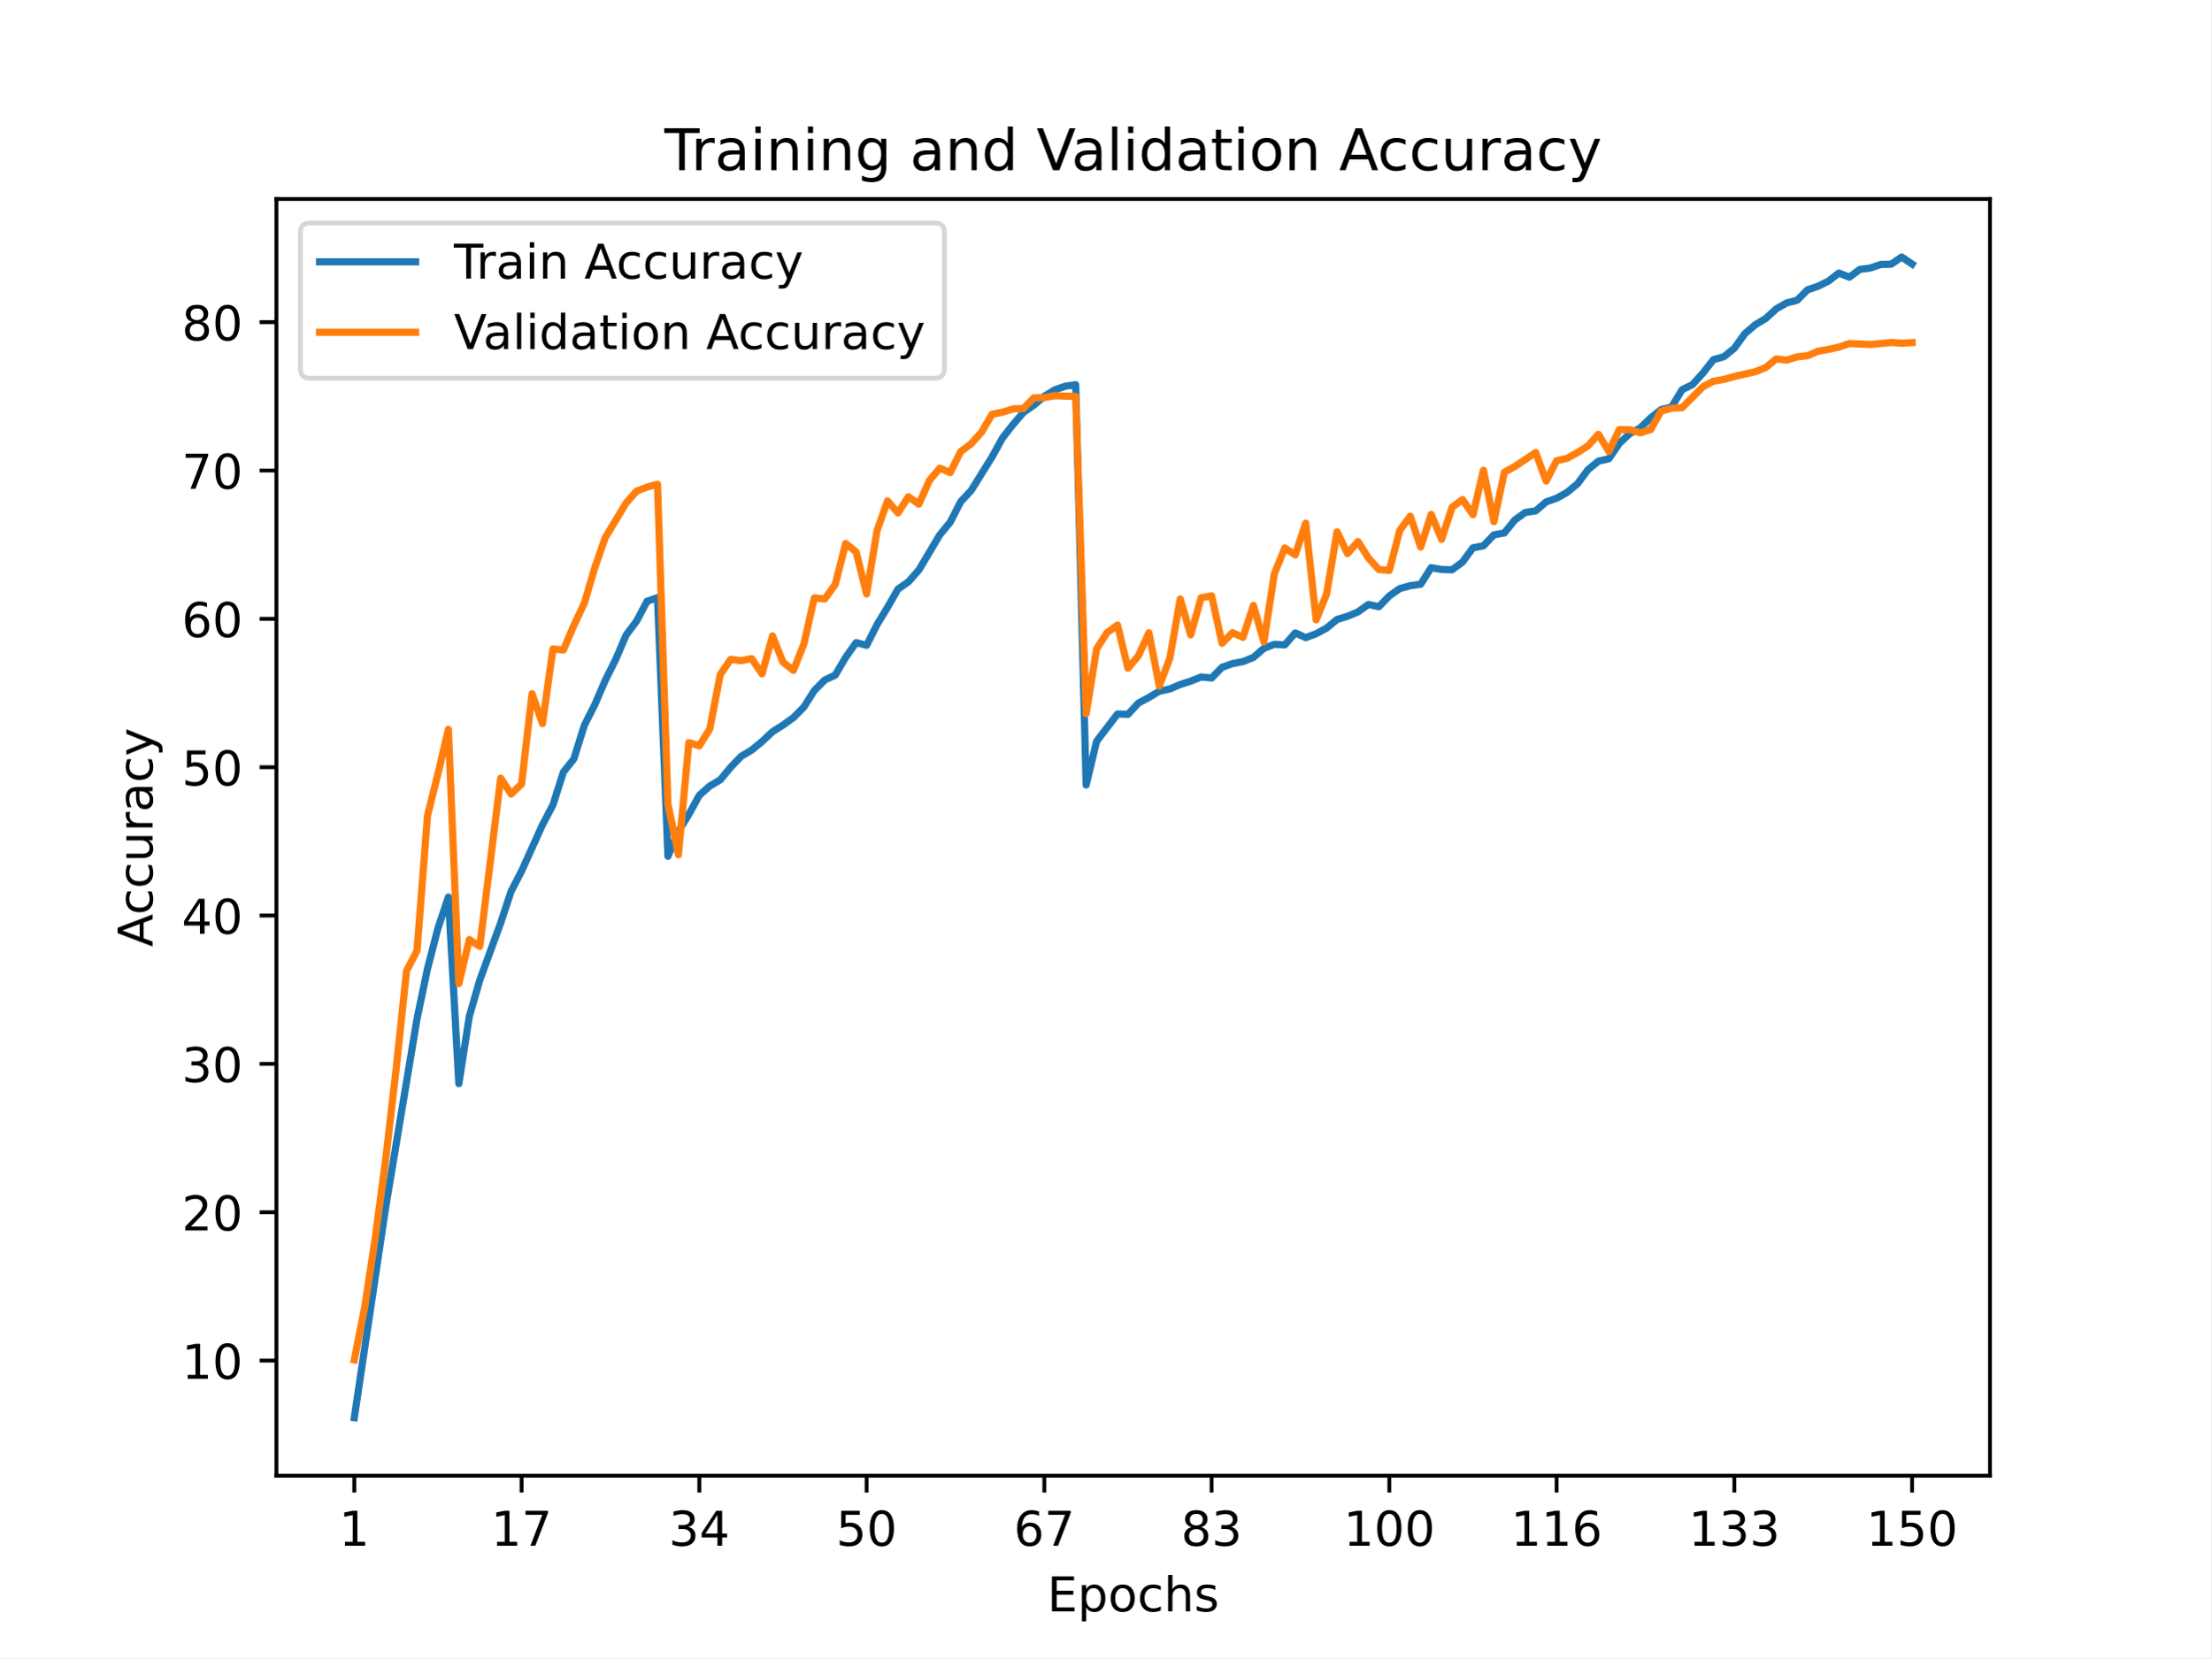
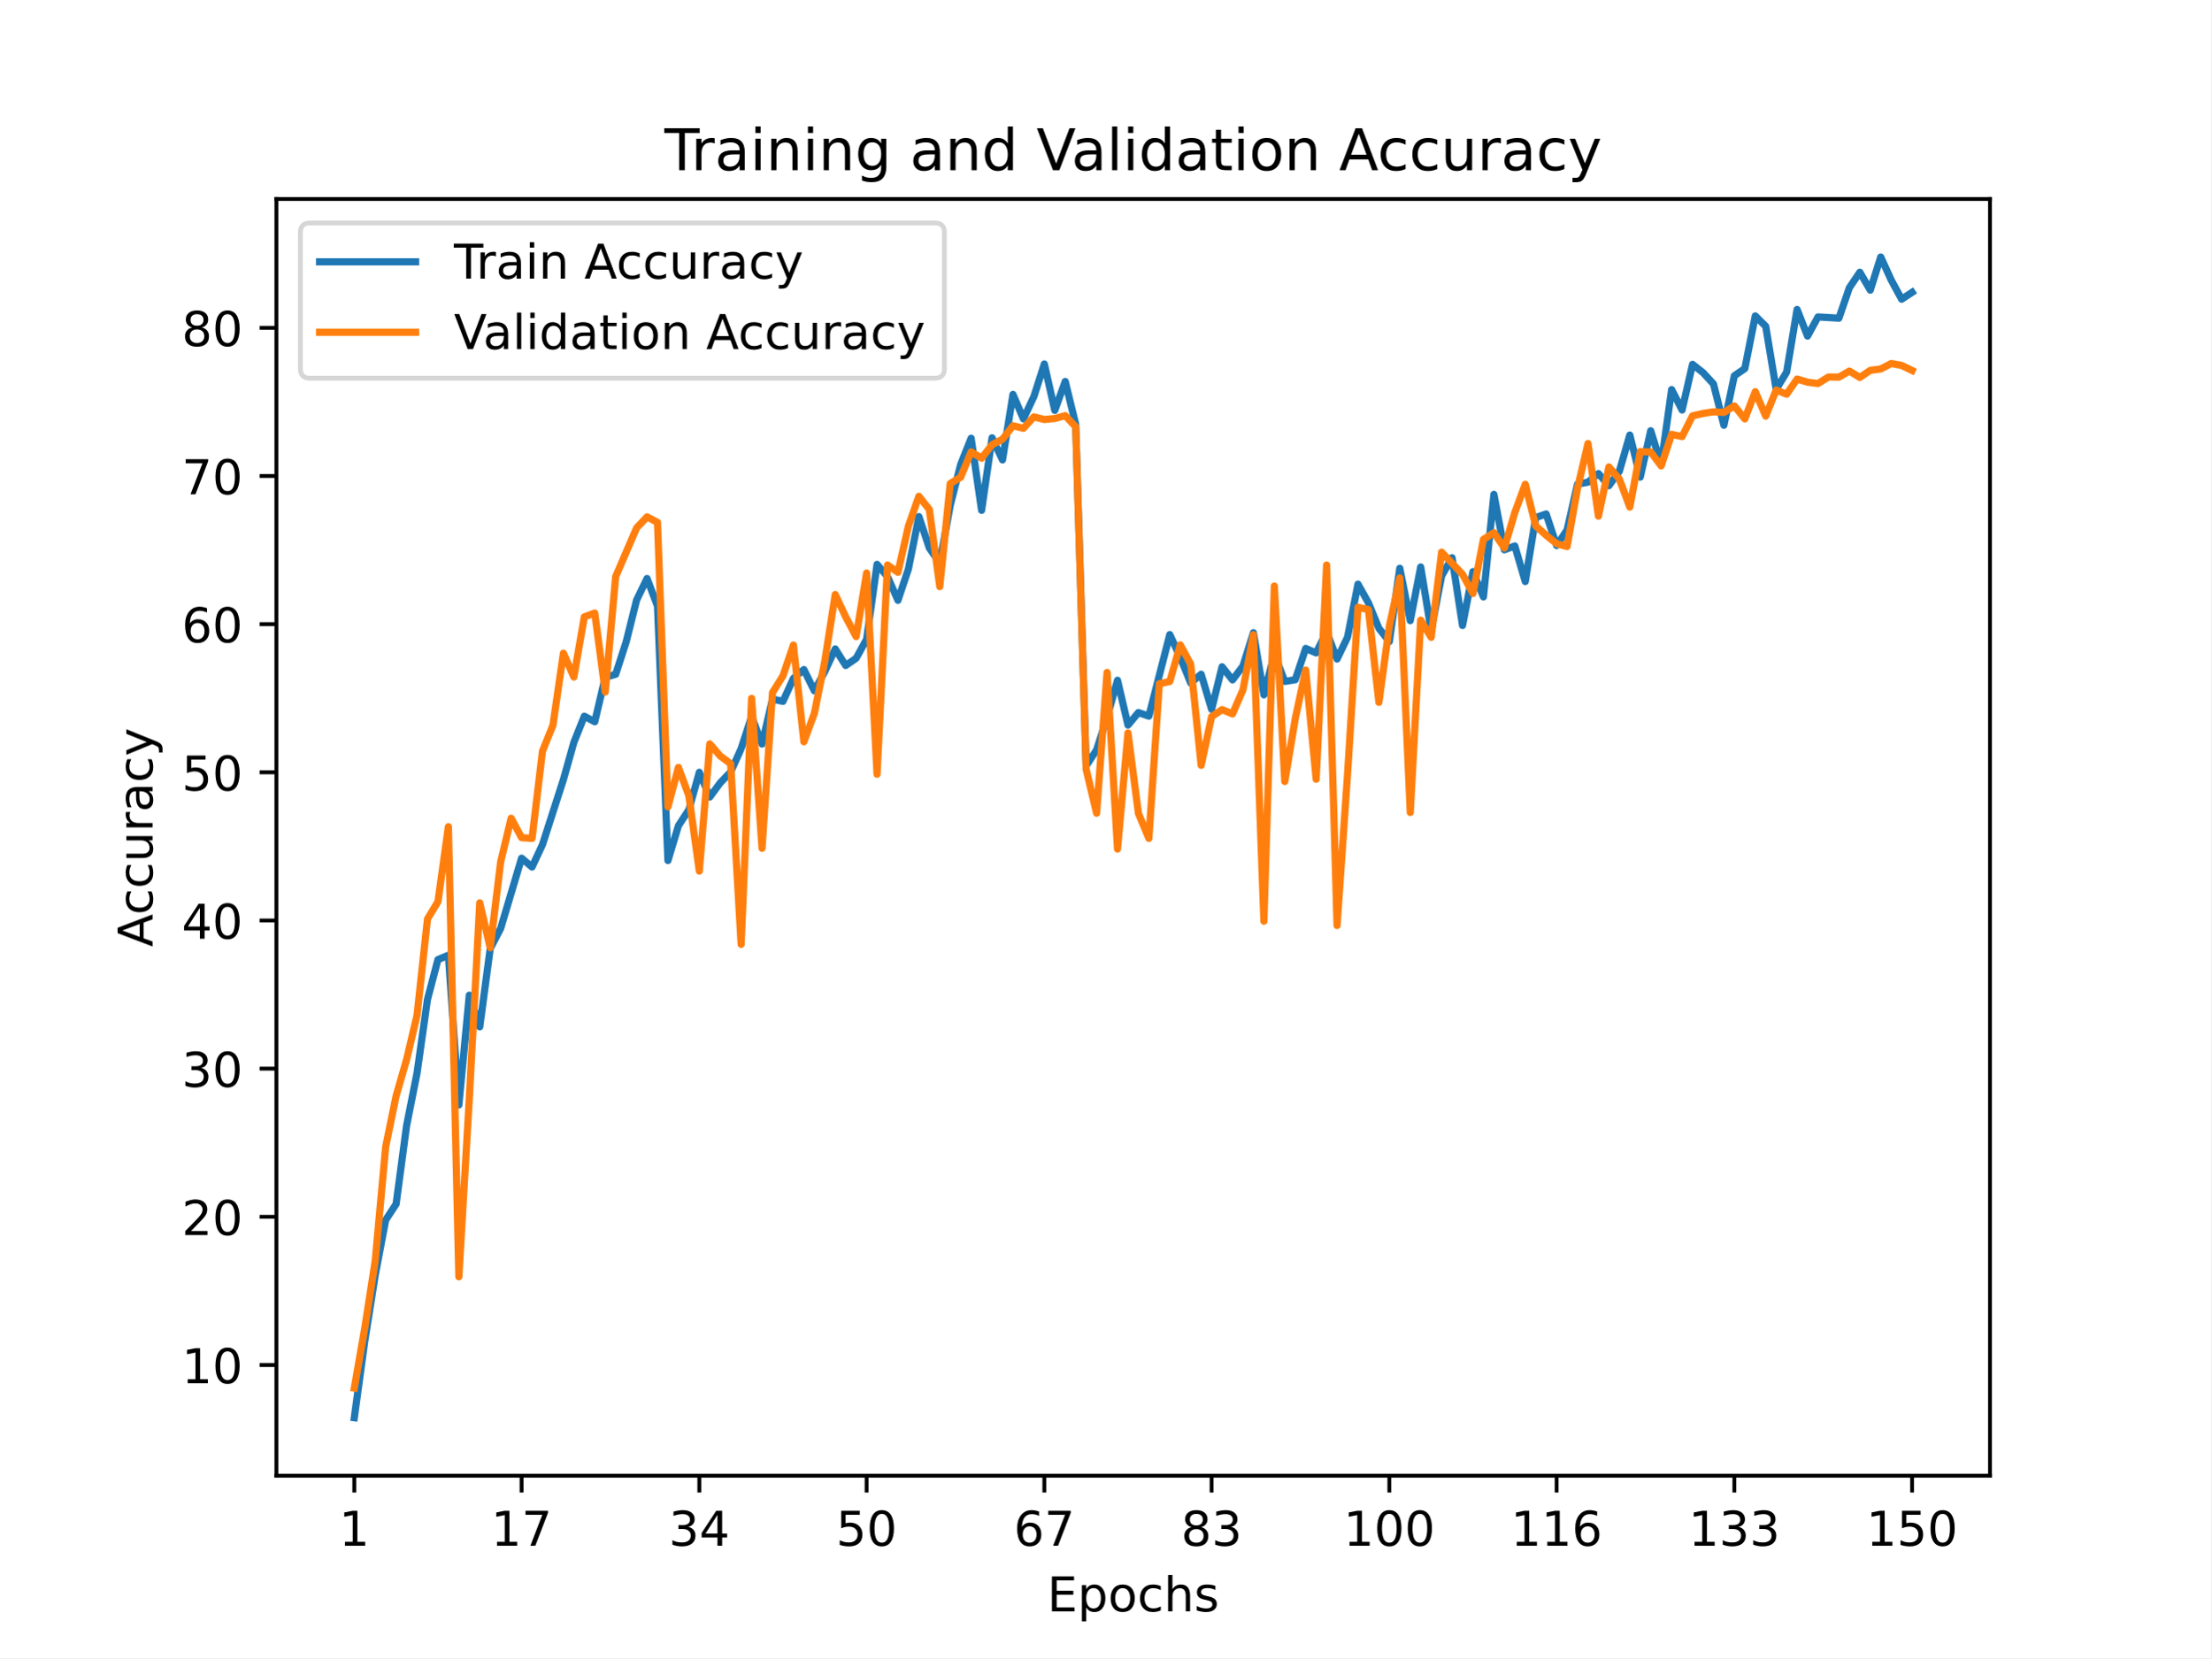
<svg xmlns="http://www.w3.org/2000/svg" xmlns:xlink="http://www.w3.org/1999/xlink" height="345.6pt" version="1.1" viewBox="0 0 460.8 345.6" width="460.8pt">
  <defs>
    <style type="text/css">*{stroke-linecap:butt;stroke-linejoin:round;}</style>
  </defs>
  <g id="figure_1">
    <g id="patch_1">
      <path d="M 0 345.6  L 460.8 345.6  L 460.8 0  L 0 0  z " style="fill:#ffffff;" />
    </g>
    <g id="axes_1">
      <g id="patch_2">
        <path d="M 57.6 307.584  L 414.72 307.584  L 414.72 41.472  L 57.6 41.472  z " style="fill:#ffffff;" />
      </g>
      <g id="matplotlib.axis_1">
        <g id="xtick_1">
          <g id="line2d_1">
            <defs>
-               <path d="M 0 0  L 0 3.5  " id="ma68669c3f8" style="stroke:#000000;stroke-width:0.8;" />
+               <path d="M 0 0  L 0 3.5  " id="me2bc85717e" style="stroke:#000000;stroke-width:0.8;" />
            </defs>
            <g>
-               <use style="stroke:#000000;stroke-width:0.8;" x="73.833" xlink:href="#ma68669c3f8" y="307.584" />
+               <use style="stroke:#000000;stroke-width:0.8;" x="73.833" xlink:href="#me2bc85717e" y="307.584" />
            </g>
          </g>
          <g id="text_1">
            <g transform="translate(70.65148 322.1824)scale(0.1 -0.1)">
              <defs>
                <path d="M 794 531  L 1825 531  L 1825 4091  L 703 3866  L 703 4441  L 1819 4666  L 2450 4666  L 2450 531  L 3481 531  L 3481 0  L 794 0  L 794 531  z " id="DejaVuSans-31" transform="scale(0.015625)" />
              </defs>
              <use xlink:href="#DejaVuSans-31" />
            </g>
          </g>
        </g>
        <g id="xtick_2">
          <g id="line2d_2">
            <g>
-               <use style="stroke:#000000;stroke-width:0.8;" x="108.695" xlink:href="#ma68669c3f8" y="307.584" />
+               <use style="stroke:#000000;stroke-width:0.8;" x="108.695" xlink:href="#me2bc85717e" y="307.584" />
            </g>
          </g>
          <g id="text_2">
            <g transform="translate(102.3325 322.1824)scale(0.1 -0.1)">
              <defs>
                <path d="M 525 4666  L 3525 4666  L 3525 4397  L 1831 0  L 1172 0  L 2766 4134  L 525 4134  L 525 4666  z " id="DejaVuSans-37" transform="scale(0.015625)" />
              </defs>
              <use xlink:href="#DejaVuSans-31" />
              <use x="63.623" xlink:href="#DejaVuSans-37" />
            </g>
          </g>
        </g>
        <g id="xtick_3">
          <g id="line2d_3">
            <g>
-               <use style="stroke:#000000;stroke-width:0.8;" x="145.736" xlink:href="#ma68669c3f8" y="307.584" />
+               <use style="stroke:#000000;stroke-width:0.8;" x="145.736" xlink:href="#me2bc85717e" y="307.584" />
            </g>
          </g>
          <g id="text_3">
            <g transform="translate(139.3736 322.1824)scale(0.1 -0.1)">
              <defs>
                <path d="M 2597 2516  Q 3050 2419 3304 2112  Q 3559 1806 3559 1356  Q 3559 666 3084 287  Q 2609 -91 1734 -91  Q 1441 -91 1130 -33  Q 819 25 488 141  L 488 750  Q 750 597 1062 519  Q 1375 441 1716 441  Q 2309 441 2620 675  Q 2931 909 2931 1356  Q 2931 1769 2642 2001  Q 2353 2234 1838 2234  L 1294 2234  L 1294 2753  L 1863 2753  Q 2328 2753 2575 2939  Q 2822 3125 2822 3475  Q 2822 3834 2567 4026  Q 2313 4219 1838 4219  Q 1578 4219 1281 4162  Q 984 4106 628 3988  L 628 4550  Q 988 4650 1302 4700  Q 1616 4750 1894 4750  Q 2613 4750 3031 4423  Q 3450 4097 3450 3541  Q 3450 3153 3228 2886  Q 3006 2619 2597 2516  z " id="DejaVuSans-33" transform="scale(0.015625)" />
                <path d="M 2419 4116  L 825 1625  L 2419 1625  L 2419 4116  z M 2253 4666  L 3047 4666  L 3047 1625  L 3713 1625  L 3713 1100  L 3047 1100  L 3047 0  L 2419 0  L 2419 1100  L 313 1100  L 313 1709  L 2253 4666  z " id="DejaVuSans-34" transform="scale(0.015625)" />
              </defs>
              <use xlink:href="#DejaVuSans-33" />
              <use x="63.623" xlink:href="#DejaVuSans-34" />
            </g>
          </g>
        </g>
        <g id="xtick_4">
          <g id="line2d_4">
            <g>
-               <use style="stroke:#000000;stroke-width:0.8;" x="180.598" xlink:href="#ma68669c3f8" y="307.584" />
+               <use style="stroke:#000000;stroke-width:0.8;" x="180.598" xlink:href="#me2bc85717e" y="307.584" />
            </g>
          </g>
          <g id="text_4">
            <g transform="translate(174.2358 322.1824)scale(0.1 -0.1)">
              <defs>
                <path d="M 691 4666  L 3169 4666  L 3169 4134  L 1269 4134  L 1269 2991  Q 1406 3038 1543 3061  Q 1681 3084 1819 3084  Q 2600 3084 3056 2656  Q 3513 2228 3513 1497  Q 3513 744 3044 326  Q 2575 -91 1722 -91  Q 1428 -91 1123 -41  Q 819 9 494 109  L 494 744  Q 775 591 1075 516  Q 1375 441 1709 441  Q 2250 441 2565 725  Q 2881 1009 2881 1497  Q 2881 1984 2565 2268  Q 2250 2553 1709 2553  Q 1456 2553 1204 2497  Q 953 2441 691 2322  L 691 4666  z " id="DejaVuSans-35" transform="scale(0.015625)" />
                <path d="M 2034 4250  Q 1547 4250 1301 3770  Q 1056 3291 1056 2328  Q 1056 1369 1301 889  Q 1547 409 2034 409  Q 2525 409 2770 889  Q 3016 1369 3016 2328  Q 3016 3291 2770 3770  Q 2525 4250 2034 4250  z M 2034 4750  Q 2819 4750 3233 4129  Q 3647 3509 3647 2328  Q 3647 1150 3233 529  Q 2819 -91 2034 -91  Q 1250 -91 836 529  Q 422 1150 422 2328  Q 422 3509 836 4129  Q 1250 4750 2034 4750  z " id="DejaVuSans-30" transform="scale(0.015625)" />
              </defs>
              <use xlink:href="#DejaVuSans-35" />
              <use x="63.623" xlink:href="#DejaVuSans-30" />
            </g>
          </g>
        </g>
        <g id="xtick_5">
          <g id="line2d_5">
            <g>
-               <use style="stroke:#000000;stroke-width:0.8;" x="217.639" xlink:href="#ma68669c3f8" y="307.584" />
+               <use style="stroke:#000000;stroke-width:0.8;" x="217.639" xlink:href="#me2bc85717e" y="307.584" />
            </g>
          </g>
          <g id="text_5">
            <g transform="translate(211.2769 322.1824)scale(0.1 -0.1)">
              <defs>
                <path d="M 2113 2584  Q 1688 2584 1439 2293  Q 1191 2003 1191 1497  Q 1191 994 1439 701  Q 1688 409 2113 409  Q 2538 409 2786 701  Q 3034 994 3034 1497  Q 3034 2003 2786 2293  Q 2538 2584 2113 2584  z M 3366 4563  L 3366 3988  Q 3128 4100 2886 4159  Q 2644 4219 2406 4219  Q 1781 4219 1451 3797  Q 1122 3375 1075 2522  Q 1259 2794 1537 2939  Q 1816 3084 2150 3084  Q 2853 3084 3261 2657  Q 3669 2231 3669 1497  Q 3669 778 3244 343  Q 2819 -91 2113 -91  Q 1303 -91 875 529  Q 447 1150 447 2328  Q 447 3434 972 4092  Q 1497 4750 2381 4750  Q 2619 4750 2861 4703  Q 3103 4656 3366 4563  z " id="DejaVuSans-36" transform="scale(0.015625)" />
              </defs>
              <use xlink:href="#DejaVuSans-36" />
              <use x="63.623" xlink:href="#DejaVuSans-37" />
            </g>
          </g>
        </g>
        <g id="xtick_6">
          <g id="line2d_6">
            <g>
-               <use style="stroke:#000000;stroke-width:0.8;" x="252.502" xlink:href="#ma68669c3f8" y="307.584" />
+               <use style="stroke:#000000;stroke-width:0.8;" x="252.502" xlink:href="#me2bc85717e" y="307.584" />
            </g>
          </g>
          <g id="text_6">
            <g transform="translate(246.1392 322.1824)scale(0.1 -0.1)">
              <defs>
                <path d="M 2034 2216  Q 1584 2216 1326 1975  Q 1069 1734 1069 1313  Q 1069 891 1326 650  Q 1584 409 2034 409  Q 2484 409 2743 651  Q 3003 894 3003 1313  Q 3003 1734 2745 1975  Q 2488 2216 2034 2216  z M 1403 2484  Q 997 2584 770 2862  Q 544 3141 544 3541  Q 544 4100 942 4425  Q 1341 4750 2034 4750  Q 2731 4750 3128 4425  Q 3525 4100 3525 3541  Q 3525 3141 3298 2862  Q 3072 2584 2669 2484  Q 3125 2378 3379 2068  Q 3634 1759 3634 1313  Q 3634 634 3220 271  Q 2806 -91 2034 -91  Q 1263 -91 848 271  Q 434 634 434 1313  Q 434 1759 690 2068  Q 947 2378 1403 2484  z M 1172 3481  Q 1172 3119 1398 2916  Q 1625 2713 2034 2713  Q 2441 2713 2670 2916  Q 2900 3119 2900 3481  Q 2900 3844 2670 4047  Q 2441 4250 2034 4250  Q 1625 4250 1398 4047  Q 1172 3844 1172 3481  z " id="DejaVuSans-38" transform="scale(0.015625)" />
              </defs>
              <use xlink:href="#DejaVuSans-38" />
              <use x="63.623" xlink:href="#DejaVuSans-33" />
            </g>
          </g>
        </g>
        <g id="xtick_7">
          <g id="line2d_7">
            <g>
-               <use style="stroke:#000000;stroke-width:0.8;" x="289.543" xlink:href="#ma68669c3f8" y="307.584" />
+               <use style="stroke:#000000;stroke-width:0.8;" x="289.543" xlink:href="#me2bc85717e" y="307.584" />
            </g>
          </g>
          <g id="text_7">
            <g transform="translate(279.999 322.1824)scale(0.1 -0.1)">
              <use xlink:href="#DejaVuSans-31" />
              <use x="63.623" xlink:href="#DejaVuSans-30" />
              <use x="127.246" xlink:href="#DejaVuSans-30" />
            </g>
          </g>
        </g>
        <g id="xtick_8">
          <g id="line2d_8">
            <g>
-               <use style="stroke:#000000;stroke-width:0.8;" x="324.405" xlink:href="#ma68669c3f8" y="307.584" />
+               <use style="stroke:#000000;stroke-width:0.8;" x="324.405" xlink:href="#me2bc85717e" y="307.584" />
            </g>
          </g>
          <g id="text_8">
            <g transform="translate(314.8613 322.1824)scale(0.1 -0.1)">
              <use xlink:href="#DejaVuSans-31" />
              <use x="63.623" xlink:href="#DejaVuSans-31" />
              <use x="127.246" xlink:href="#DejaVuSans-36" />
            </g>
          </g>
        </g>
        <g id="xtick_9">
          <g id="line2d_9">
            <g>
-               <use style="stroke:#000000;stroke-width:0.8;" x="361.446" xlink:href="#ma68669c3f8" y="307.584" />
+               <use style="stroke:#000000;stroke-width:0.8;" x="361.446" xlink:href="#me2bc85717e" y="307.584" />
            </g>
          </g>
          <g id="text_9">
            <g transform="translate(351.9024 322.1824)scale(0.1 -0.1)">
              <use xlink:href="#DejaVuSans-31" />
              <use x="63.623" xlink:href="#DejaVuSans-33" />
              <use x="127.246" xlink:href="#DejaVuSans-33" />
            </g>
          </g>
        </g>
        <g id="xtick_10">
          <g id="line2d_10">
            <g>
-               <use style="stroke:#000000;stroke-width:0.8;" x="398.487" xlink:href="#ma68669c3f8" y="307.584" />
+               <use style="stroke:#000000;stroke-width:0.8;" x="398.487" xlink:href="#me2bc85717e" y="307.584" />
            </g>
          </g>
          <g id="text_10">
            <g transform="translate(388.9435 322.1824)scale(0.1 -0.1)">
              <use xlink:href="#DejaVuSans-31" />
              <use x="63.623" xlink:href="#DejaVuSans-35" />
              <use x="127.246" xlink:href="#DejaVuSans-30" />
            </g>
          </g>
        </g>
        <g id="text_11">
          <g transform="translate(218.2444 335.8606)scale(0.1 -0.1)">
            <defs>
              <path d="M 628 4666  L 3578 4666  L 3578 4134  L 1259 4134  L 1259 2753  L 3481 2753  L 3481 2222  L 1259 2222  L 1259 531  L 3634 531  L 3634 0  L 628 0  L 628 4666  z " id="DejaVuSans-45" transform="scale(0.015625)" />
              <path d="M 1159 525  L 1159 -1331  L 581 -1331  L 581 3500  L 1159 3500  L 1159 2969  Q 1341 3281 1617 3432  Q 1894 3584 2278 3584  Q 2916 3584 3314 3078  Q 3713 2572 3713 1747  Q 3713 922 3314 415  Q 2916 -91 2278 -91  Q 1894 -91 1617 61  Q 1341 213 1159 525  z M 3116 1747  Q 3116 2381 2855 2742  Q 2594 3103 2138 3103  Q 1681 3103 1420 2742  Q 1159 2381 1159 1747  Q 1159 1113 1420 752  Q 1681 391 2138 391  Q 2594 391 2855 752  Q 3116 1113 3116 1747  z " id="DejaVuSans-70" transform="scale(0.015625)" />
              <path d="M 1959 3097  Q 1497 3097 1228 2736  Q 959 2375 959 1747  Q 959 1119 1226 758  Q 1494 397 1959 397  Q 2419 397 2687 759  Q 2956 1122 2956 1747  Q 2956 2369 2687 2733  Q 2419 3097 1959 3097  z M 1959 3584  Q 2709 3584 3137 3096  Q 3566 2609 3566 1747  Q 3566 888 3137 398  Q 2709 -91 1959 -91  Q 1206 -91 779 398  Q 353 888 353 1747  Q 353 2609 779 3096  Q 1206 3584 1959 3584  z " id="DejaVuSans-6f" transform="scale(0.015625)" />
              <path d="M 3122 3366  L 3122 2828  Q 2878 2963 2633 3030  Q 2388 3097 2138 3097  Q 1578 3097 1268 2742  Q 959 2388 959 1747  Q 959 1106 1268 751  Q 1578 397 2138 397  Q 2388 397 2633 464  Q 2878 531 3122 666  L 3122 134  Q 2881 22 2623 -34  Q 2366 -91 2075 -91  Q 1284 -91 818 406  Q 353 903 353 1747  Q 353 2603 823 3093  Q 1294 3584 2113 3584  Q 2378 3584 2631 3529  Q 2884 3475 3122 3366  z " id="DejaVuSans-63" transform="scale(0.015625)" />
              <path d="M 3513 2113  L 3513 0  L 2938 0  L 2938 2094  Q 2938 2591 2744 2837  Q 2550 3084 2163 3084  Q 1697 3084 1428 2787  Q 1159 2491 1159 1978  L 1159 0  L 581 0  L 581 4863  L 1159 4863  L 1159 2956  Q 1366 3272 1645 3428  Q 1925 3584 2291 3584  Q 2894 3584 3203 3211  Q 3513 2838 3513 2113  z " id="DejaVuSans-68" transform="scale(0.015625)" />
              <path d="M 2834 3397  L 2834 2853  Q 2591 2978 2328 3040  Q 2066 3103 1784 3103  Q 1356 3103 1142 2972  Q 928 2841 928 2578  Q 928 2378 1081 2264  Q 1234 2150 1697 2047  L 1894 2003  Q 2506 1872 2764 1633  Q 3022 1394 3022 966  Q 3022 478 2636 193  Q 2250 -91 1575 -91  Q 1294 -91 989 -36  Q 684 19 347 128  L 347 722  Q 666 556 975 473  Q 1284 391 1588 391  Q 1994 391 2212 530  Q 2431 669 2431 922  Q 2431 1156 2273 1281  Q 2116 1406 1581 1522  L 1381 1569  Q 847 1681 609 1914  Q 372 2147 372 2553  Q 372 3047 722 3315  Q 1072 3584 1716 3584  Q 2034 3584 2315 3537  Q 2597 3491 2834 3397  z " id="DejaVuSans-73" transform="scale(0.015625)" />
            </defs>
            <use xlink:href="#DejaVuSans-45" />
            <use x="63.184" xlink:href="#DejaVuSans-70" />
            <use x="126.66" xlink:href="#DejaVuSans-6f" />
            <use x="187.842" xlink:href="#DejaVuSans-63" />
            <use x="242.822" xlink:href="#DejaVuSans-68" />
            <use x="306.201" xlink:href="#DejaVuSans-73" />
          </g>
        </g>
      </g>
      <g id="matplotlib.axis_2">
        <g id="ytick_1">
          <g id="line2d_11">
            <defs>
-               <path d="M 0 0  L -3.5 0  " id="me88e596a21" style="stroke:#000000;stroke-width:0.8;" />
+               <path d="M 0 0  L -3.5 0  " id="m73750d432f" style="stroke:#000000;stroke-width:0.8;" />
            </defs>
            <g>
-               <use style="stroke:#000000;stroke-width:0.8;" x="57.6" xlink:href="#me88e596a21" y="283.59" />
+               <use style="stroke:#000000;stroke-width:0.8;" x="57.6" xlink:href="#m73750d432f" y="284.506" />
            </g>
          </g>
          <g id="text_12">
-             <g transform="translate(37.875 287.3888)scale(0.1 -0.1)">
+             <g transform="translate(37.875 288.3052)scale(0.1 -0.1)">
              <use xlink:href="#DejaVuSans-31" />
              <use x="63.623" xlink:href="#DejaVuSans-30" />
            </g>
          </g>
        </g>
        <g id="ytick_2">
          <g id="line2d_12">
            <g>
-               <use style="stroke:#000000;stroke-width:0.8;" x="57.6" xlink:href="#me88e596a21" y="252.669" />
+               <use style="stroke:#000000;stroke-width:0.8;" x="57.6" xlink:href="#m73750d432f" y="253.623" />
            </g>
          </g>
          <g id="text_13">
-             <g transform="translate(37.875 256.4678)scale(0.1 -0.1)">
+             <g transform="translate(37.875 257.422)scale(0.1 -0.1)">
              <defs>
                <path d="M 1228 531  L 3431 531  L 3431 0  L 469 0  L 469 531  Q 828 903 1448 1529  Q 2069 2156 2228 2338  Q 2531 2678 2651 2914  Q 2772 3150 2772 3378  Q 2772 3750 2511 3984  Q 2250 4219 1831 4219  Q 1534 4219 1204 4116  Q 875 4013 500 3803  L 500 4441  Q 881 4594 1212 4672  Q 1544 4750 1819 4750  Q 2544 4750 2975 4387  Q 3406 4025 3406 3419  Q 3406 3131 3298 2873  Q 3191 2616 2906 2266  Q 2828 2175 2409 1742  Q 1991 1309 1228 531  z " id="DejaVuSans-32" transform="scale(0.015625)" />
              </defs>
              <use xlink:href="#DejaVuSans-32" />
              <use x="63.623" xlink:href="#DejaVuSans-30" />
            </g>
          </g>
        </g>
        <g id="ytick_3">
          <g id="line2d_13">
            <g>
-               <use style="stroke:#000000;stroke-width:0.8;" x="57.6" xlink:href="#me88e596a21" y="221.748" />
+               <use style="stroke:#000000;stroke-width:0.8;" x="57.6" xlink:href="#m73750d432f" y="222.74" />
            </g>
          </g>
          <g id="text_14">
-             <g transform="translate(37.875 225.5467)scale(0.1 -0.1)">
+             <g transform="translate(37.875 226.5389)scale(0.1 -0.1)">
              <use xlink:href="#DejaVuSans-33" />
              <use x="63.623" xlink:href="#DejaVuSans-30" />
            </g>
          </g>
        </g>
        <g id="ytick_4">
          <g id="line2d_14">
            <g>
-               <use style="stroke:#000000;stroke-width:0.8;" x="57.6" xlink:href="#me88e596a21" y="190.826" />
+               <use style="stroke:#000000;stroke-width:0.8;" x="57.6" xlink:href="#m73750d432f" y="191.857" />
            </g>
          </g>
          <g id="text_15">
-             <g transform="translate(37.875 194.6257)scale(0.1 -0.1)">
+             <g transform="translate(37.875 195.6557)scale(0.1 -0.1)">
              <use xlink:href="#DejaVuSans-34" />
              <use x="63.623" xlink:href="#DejaVuSans-30" />
            </g>
          </g>
        </g>
        <g id="ytick_5">
          <g id="line2d_15">
            <g>
-               <use style="stroke:#000000;stroke-width:0.8;" x="57.6" xlink:href="#me88e596a21" y="159.905" />
+               <use style="stroke:#000000;stroke-width:0.8;" x="57.6" xlink:href="#m73750d432f" y="160.973" />
            </g>
          </g>
          <g id="text_16">
-             <g transform="translate(37.875 163.7047)scale(0.1 -0.1)">
+             <g transform="translate(37.875 164.7726)scale(0.1 -0.1)">
              <use xlink:href="#DejaVuSans-35" />
              <use x="63.623" xlink:href="#DejaVuSans-30" />
            </g>
          </g>
        </g>
        <g id="ytick_6">
          <g id="line2d_16">
            <g>
-               <use style="stroke:#000000;stroke-width:0.8;" x="57.6" xlink:href="#me88e596a21" y="128.984" />
+               <use style="stroke:#000000;stroke-width:0.8;" x="57.6" xlink:href="#m73750d432f" y="130.09" />
            </g>
          </g>
          <g id="text_17">
-             <g transform="translate(37.875 132.7836)scale(0.1 -0.1)">
+             <g transform="translate(37.875 133.8895)scale(0.1 -0.1)">
              <use xlink:href="#DejaVuSans-36" />
              <use x="63.623" xlink:href="#DejaVuSans-30" />
            </g>
          </g>
        </g>
        <g id="ytick_7">
          <g id="line2d_17">
            <g>
-               <use style="stroke:#000000;stroke-width:0.8;" x="57.6" xlink:href="#me88e596a21" y="98.063" />
+               <use style="stroke:#000000;stroke-width:0.8;" x="57.6" xlink:href="#m73750d432f" y="99.207" />
            </g>
          </g>
          <g id="text_18">
-             <g transform="translate(37.875 101.8626)scale(0.1 -0.1)">
+             <g transform="translate(37.875 103.0063)scale(0.1 -0.1)">
              <use xlink:href="#DejaVuSans-37" />
              <use x="63.623" xlink:href="#DejaVuSans-30" />
            </g>
          </g>
        </g>
        <g id="ytick_8">
          <g id="line2d_18">
            <g>
-               <use style="stroke:#000000;stroke-width:0.8;" x="57.6" xlink:href="#me88e596a21" y="67.142" />
+               <use style="stroke:#000000;stroke-width:0.8;" x="57.6" xlink:href="#m73750d432f" y="68.324" />
            </g>
          </g>
          <g id="text_19">
-             <g transform="translate(37.875 70.94155)scale(0.1 -0.1)">
+             <g transform="translate(37.875 72.12318)scale(0.1 -0.1)">
              <use xlink:href="#DejaVuSans-38" />
              <use x="63.623" xlink:href="#DejaVuSans-30" />
            </g>
          </g>
        </g>
        <g id="text_20">
          <g transform="translate(31.79531 197.3561)rotate(-90)scale(0.1 -0.1)">
            <defs>
              <path d="M 2188 4044  L 1331 1722  L 3047 1722  L 2188 4044  z M 1831 4666  L 2547 4666  L 4325 0  L 3669 0  L 3244 1197  L 1141 1197  L 716 0  L 50 0  L 1831 4666  z " id="DejaVuSans-41" transform="scale(0.015625)" />
              <path d="M 544 1381  L 544 3500  L 1119 3500  L 1119 1403  Q 1119 906 1312 657  Q 1506 409 1894 409  Q 2359 409 2629 706  Q 2900 1003 2900 1516  L 2900 3500  L 3475 3500  L 3475 0  L 2900 0  L 2900 538  Q 2691 219 2414 64  Q 2138 -91 1772 -91  Q 1169 -91 856 284  Q 544 659 544 1381  z M 1991 3584  L 1991 3584  z " id="DejaVuSans-75" transform="scale(0.015625)" />
              <path d="M 2631 2963  Q 2534 3019 2420 3045  Q 2306 3072 2169 3072  Q 1681 3072 1420 2755  Q 1159 2438 1159 1844  L 1159 0  L 581 0  L 581 3500  L 1159 3500  L 1159 2956  Q 1341 3275 1631 3429  Q 1922 3584 2338 3584  Q 2397 3584 2469 3576  Q 2541 3569 2628 3553  L 2631 2963  z " id="DejaVuSans-72" transform="scale(0.015625)" />
              <path d="M 2194 1759  Q 1497 1759 1228 1600  Q 959 1441 959 1056  Q 959 750 1161 570  Q 1363 391 1709 391  Q 2188 391 2477 730  Q 2766 1069 2766 1631  L 2766 1759  L 2194 1759  z M 3341 1997  L 3341 0  L 2766 0  L 2766 531  Q 2569 213 2275 61  Q 1981 -91 1556 -91  Q 1019 -91 701 211  Q 384 513 384 1019  Q 384 1609 779 1909  Q 1175 2209 1959 2209  L 2766 2209  L 2766 2266  Q 2766 2663 2505 2880  Q 2244 3097 1772 3097  Q 1472 3097 1187 3025  Q 903 2953 641 2809  L 641 3341  Q 956 3463 1253 3523  Q 1550 3584 1831 3584  Q 2591 3584 2966 3190  Q 3341 2797 3341 1997  z " id="DejaVuSans-61" transform="scale(0.015625)" />
              <path d="M 2059 -325  Q 1816 -950 1584 -1140  Q 1353 -1331 966 -1331  L 506 -1331  L 506 -850  L 844 -850  Q 1081 -850 1212 -737  Q 1344 -625 1503 -206  L 1606 56  L 191 3500  L 800 3500  L 1894 763  L 2988 3500  L 3597 3500  L 2059 -325  z " id="DejaVuSans-79" transform="scale(0.015625)" />
            </defs>
            <use xlink:href="#DejaVuSans-41" />
            <use x="66.658" xlink:href="#DejaVuSans-63" />
            <use x="121.639" xlink:href="#DejaVuSans-63" />
            <use x="176.619" xlink:href="#DejaVuSans-75" />
            <use x="239.998" xlink:href="#DejaVuSans-72" />
            <use x="281.111" xlink:href="#DejaVuSans-61" />
            <use x="342.391" xlink:href="#DejaVuSans-63" />
            <use x="397.371" xlink:href="#DejaVuSans-79" />
          </g>
        </g>
      </g>
      <g id="line2d_19">
-         <path clip-path="url(#p1b7f873acd)" d="M 73.833 295.488  L 80.369 251.63  L 84.727 225.427  L 86.906 212.341  L 89.085 201.909  L 91.264 193.473  L 93.443 186.974  L 95.622 225.872  L 97.801 211.847  L 99.979 204.302  L 104.337 192.36  L 106.516 185.762  L 108.695 181.556  L 113.053 171.909  L 115.232 167.772  L 117.411 160.907  L 119.589 158.18  L 121.768 151.198  L 123.947 146.882  L 126.126 141.829  L 128.305 137.463  L 130.484 132.367  L 132.663 129.454  L 134.842 125.323  L 137.021 124.575  L 139.199 178.477  L 141.378 173.288  L 143.557 169.738  L 145.736 165.762  L 147.915 163.832  L 150.094 162.54  L 152.273 159.918  L 154.452 157.642  L 156.631 156.343  L 158.809 154.568  L 160.988 152.509  L 163.167 151.142  L 165.346 149.572  L 167.525 147.376  L 169.704 143.919  L 171.883 141.73  L 174.062 140.71  L 176.241 137.005  L 178.419 133.938  L 180.598 134.501  L 182.777 130.178  L 184.956 126.597  L 187.135 122.782  L 189.314 121.273  L 191.493 118.805  L 195.851 111.477  L 198.029 108.836  L 200.208 104.569  L 202.387 102.238  L 206.745 95.231  L 208.924 91.285  L 211.103 88.496  L 213.282 85.967  L 215.461 84.446  L 217.639 82.584  L 219.818 81.255  L 221.997 80.494  L 224.176 80.185  L 226.355 163.616  L 228.534 154.507  L 232.892 148.817  L 235.071 148.891  L 237.249 146.535  L 239.428 145.373  L 241.607 144.062  L 243.786 143.604  L 245.965 142.664  L 248.144 141.971  L 250.323 141.099  L 252.502 141.316  L 254.681 139.083  L 256.859 138.316  L 259.038 137.89  L 261.217 137.024  L 263.396 135.132  L 265.575 134.29  L 267.754 134.408  L 269.933 131.922  L 272.112 132.893  L 274.291 132.089  L 276.469 130.908  L 278.648 129.108  L 280.827 128.453  L 283.006 127.543  L 285.185 125.985  L 287.364 126.455  L 289.543 124.204  L 291.722 122.67  L 293.901 122.07  L 296.079 121.767  L 298.258 118.317  L 300.437 118.694  L 302.616 118.762  L 304.795 117.142  L 306.974 114.167  L 309.153 113.765  L 311.332 111.477  L 313.511 111.081  L 315.689 108.379  L 317.868 106.814  L 320.047 106.48  L 322.226 104.606  L 324.405 103.846  L 326.584 102.621  L 328.763 100.822  L 330.942 97.896  L 333.121 96.109  L 335.299 95.614  L 337.478 92.399  L 339.657 90.358  L 341.836 89.183  L 344.015 87.093  L 346.194 85.361  L 348.373 84.829  L 350.552 81.224  L 352.731 80.148  L 354.909 77.742  L 357.088 74.959  L 359.267 74.347  L 361.446 72.578  L 363.625 69.554  L 365.804 67.68  L 367.983 66.388  L 370.162 64.378  L 372.341 63.135  L 374.519 62.585  L 376.698 60.402  L 378.877 59.659  L 381.056 58.59  L 383.235 56.907  L 385.414 57.767  L 387.593 56.153  L 389.772 55.869  L 391.951 55.12  L 394.129 55.058  L 396.308 53.568  L 398.487 55.034  L 398.487 55.034  " style="fill:none;stroke:#1f77b4;stroke-linecap:square;stroke-width:1.5;" />
+         <path clip-path="url(#p741a98cff1)" d="M 73.833 295.488  L 76.012 279.552  L 78.191 265.785  L 80.369 254.296  L 82.548 250.955  L 84.727 234.648  L 86.906 223.666  L 89.085 208.299  L 91.264 200.01  L 93.443 199.108  L 95.622 230.306  L 97.801 207.434  L 99.979 214.024  L 102.158 197.712  L 104.337 193.5  L 108.695 178.873  L 110.874 180.714  L 113.053 176.038  L 117.411 162.499  L 119.589 154.741  L 121.768 149.281  L 123.947 150.43  L 126.126 141.165  L 128.305 140.541  L 130.484 133.809  L 132.663 125.075  L 134.842 120.578  L 137.021 126.329  L 139.199 179.361  L 141.378 172.122  L 143.557 168.768  L 145.736 160.967  L 147.915 166.131  L 150.094 163.166  L 152.273 160.899  L 154.452 156.032  L 156.631 149.349  L 158.809 155.081  L 160.988 145.705  L 163.167 146.187  L 165.346 141.4  L 167.525 139.553  L 169.704 143.988  L 171.883 139.967  L 174.062 135.254  L 176.241 138.713  L 178.419 137.2  L 180.598 133.247  L 182.777 117.632  L 184.956 120.189  L 187.135 125.124  L 189.314 118.577  L 191.493 107.675  L 193.672 114.222  L 195.851 117.348  L 198.029 105.322  L 200.208 96.804  L 202.387 91.338  L 204.566 106.366  L 206.745 91.252  L 208.924 95.853  L 211.103 82.209  L 213.282 87.305  L 215.461 82.66  L 217.639 75.866  L 219.818 85.532  L 221.997 79.504  L 224.176 88.447  L 226.355 159.602  L 228.534 156.31  L 230.713 149.503  L 232.892 141.783  L 235.071 151.128  L 237.249 148.515  L 239.428 149.263  L 243.786 132.258  L 245.965 136.996  L 248.144 142.357  L 250.323 140.529  L 252.502 147.836  L 254.681 138.978  L 256.859 141.715  L 259.038 138.818  L 261.217 131.875  L 263.396 144.834  L 265.575 136.316  L 267.754 142.03  L 269.933 141.684  L 272.112 135.155  L 274.291 136.082  L 276.469 131.678  L 278.648 137.366  L 280.827 132.82  L 283.006 121.752  L 285.185 125.649  L 287.364 130.961  L 289.543 133.722  L 291.722 118.441  L 293.901 129.355  L 296.079 118.176  L 298.258 131.412  L 300.437 120.041  L 302.616 116.242  L 304.795 130.374  L 306.974 119.145  L 309.153 124.408  L 311.332 103.049  L 313.511 114.593  L 315.689 113.79  L 317.868 121.214  L 320.047 107.873  L 322.226 107.126  L 324.405 113.697  L 326.584 110.467  L 328.763 100.912  L 330.942 100.492  L 333.121 98.707  L 335.299 101.239  L 337.478 98.231  L 339.657 90.677  L 341.836 99.442  L 344.015 89.782  L 346.194 96.804  L 348.373 81.196  L 350.552 85.452  L 352.731 75.94  L 354.909 77.657  L 357.088 80.022  L 359.267 88.633  L 361.446 78.318  L 363.625 76.823  L 365.804 65.841  L 367.983 68.015  L 370.162 81.153  L 372.341 77.558  L 374.519 64.501  L 376.698 70.047  L 378.877 66.057  L 383.235 66.317  L 385.414 59.973  L 387.593 56.743  L 389.772 60.473  L 391.951 53.568  L 394.129 58.355  L 396.308 62.364  L 398.487 60.924  L 398.487 60.924  " style="fill:none;stroke:#1f77b4;stroke-linecap:square;stroke-width:1.5;" />
      </g>
      <g id="line2d_20">
-         <path clip-path="url(#p1b7f873acd)" d="M 73.833 283.435  L 76.012 272.396  L 78.191 258.049  L 80.369 241.692  L 82.548 222.861  L 84.727 202.329  L 86.906 198.155  L 89.085 170.017  L 91.264 161.297  L 93.443 152.021  L 95.622 205.019  L 97.801 195.836  L 99.979 197.258  L 104.337 162.194  L 106.516 165.502  L 108.695 163.4  L 110.874 144.6  L 113.053 150.815  L 115.232 135.261  L 117.411 135.478  L 119.589 130.345  L 121.768 125.738  L 123.947 118.348  L 126.126 112.071  L 130.484 104.835  L 132.663 102.361  L 134.842 101.527  L 137.021 100.939  L 139.199 167.605  L 141.378 178.149  L 143.557 154.773  L 145.736 155.453  L 147.915 151.928  L 150.094 140.611  L 152.273 137.426  L 154.452 137.704  L 156.631 137.271  L 158.809 140.456  L 160.988 132.54  L 163.167 138.013  L 165.346 139.714  L 167.525 134.241  L 169.704 124.625  L 171.883 124.841  L 174.062 121.811  L 176.241 113.277  L 178.419 115.039  L 180.598 123.79  L 182.777 110.586  L 184.956 104.402  L 187.135 106.907  L 189.314 103.536  L 191.493 105.082  L 193.672 100.166  L 195.851 97.569  L 198.029 98.496  L 200.208 94.136  L 202.387 92.498  L 204.566 90.055  L 206.745 86.344  L 208.924 85.911  L 211.103 85.231  L 213.282 85.138  L 215.461 82.912  L 217.639 82.881  L 219.818 82.479  L 224.176 82.634  L 226.355 148.774  L 228.534 135.261  L 230.713 131.86  L 232.892 130.283  L 235.071 139.281  L 237.249 136.684  L 239.428 131.891  L 241.607 142.992  L 243.786 137.209  L 245.965 124.841  L 248.144 132.324  L 250.323 124.594  L 252.502 124.192  L 254.681 134.086  L 256.859 131.86  L 259.038 132.85  L 261.217 126.171  L 263.396 133.808  L 265.575 119.615  L 267.754 114.204  L 269.933 115.657  L 272.112 109.04  L 274.291 129.201  L 276.469 123.79  L 278.648 110.834  L 280.827 115.379  L 283.006 112.875  L 285.185 116.307  L 287.364 118.719  L 289.543 118.873  L 291.722 110.525  L 293.901 107.587  L 296.079 114.019  L 298.258 107.216  L 300.437 112.411  L 302.616 105.732  L 304.795 104.124  L 306.974 107.278  L 309.153 98.002  L 311.332 108.731  L 313.511 98.434  L 315.689 97.229  L 320.047 94.322  L 322.226 100.259  L 324.405 96.023  L 326.584 95.528  L 328.763 94.322  L 330.942 92.93  L 333.121 90.519  L 335.299 94.105  L 337.478 89.529  L 339.657 89.56  L 341.836 90.209  L 344.015 89.529  L 346.194 85.664  L 348.373 85.077  L 350.552 84.984  L 354.909 80.593  L 357.088 79.449  L 359.267 79.078  L 361.446 78.459  L 365.804 77.47  L 367.983 76.604  L 370.162 74.811  L 372.341 75.058  L 374.519 74.378  L 376.698 74.13  L 378.877 73.203  L 381.056 72.832  L 383.235 72.337  L 385.414 71.595  L 389.772 71.811  L 394.129 71.379  L 396.308 71.533  L 398.487 71.409  L 398.487 71.409  " style="fill:none;stroke:#ff7f0e;stroke-linecap:square;stroke-width:1.5;" />
+         <path clip-path="url(#p741a98cff1)" d="M 73.833 289.324  L 76.012 276.816  L 78.191 262.795  L 80.369 239.046  L 82.548 228.422  L 84.727 220.856  L 86.906 211.622  L 89.085 191.548  L 91.264 187.934  L 93.443 172.308  L 95.622 266.13  L 97.801 228.978  L 99.979 188.181  L 102.158 197.539  L 104.337 179.627  L 106.516 170.547  L 108.695 174.593  L 110.874 174.747  L 113.053 156.557  L 115.232 151.153  L 117.411 136.143  L 119.589 141.116  L 121.768 128.577  L 123.947 127.774  L 126.126 144.235  L 128.305 120.177  L 132.663 110.047  L 134.842 107.731  L 137.021 108.874  L 139.199 168.169  L 141.378 159.954  L 143.557 165.853  L 145.736 181.572  L 147.915 155.044  L 150.094 157.576  L 152.273 159.182  L 154.452 196.829  L 156.631 145.563  L 158.809 176.816  L 160.988 144.358  L 163.167 140.868  L 165.346 134.445  L 167.525 154.611  L 169.704 148.713  L 171.883 137.842  L 174.062 123.914  L 176.241 128.577  L 178.419 132.684  L 180.598 119.436  L 182.777 161.375  L 184.956 117.768  L 187.135 119.281  L 189.314 109.646  L 191.493 103.438  L 193.672 106.187  L 195.851 122.277  L 198.029 100.782  L 200.208 99.454  L 202.387 94.173  L 204.566 95.501  L 206.745 92.691  L 208.924 91.548  L 211.103 88.738  L 213.282 89.263  L 215.461 86.885  L 217.639 87.441  L 219.818 87.224  L 221.997 86.638  L 224.176 88.954  L 226.355 160.356  L 228.534 169.497  L 230.713 140.158  L 232.892 176.971  L 235.071 152.758  L 237.249 169.528  L 239.428 174.747  L 241.607 142.505  L 243.786 142.042  L 245.965 134.414  L 248.144 138.429  L 250.323 159.522  L 252.502 149.361  L 254.681 147.91  L 256.859 148.805  L 259.038 143.771  L 261.217 132.283  L 263.396 192.011  L 265.575 122.153  L 267.754 162.888  L 269.933 149.794  L 272.112 139.664  L 274.291 162.425  L 276.469 117.768  L 278.648 192.907  L 280.827 161.437  L 283.006 126.57  L 285.185 127.064  L 287.364 146.397  L 289.543 130.523  L 291.722 120.455  L 293.901 169.343  L 296.079 129.256  L 298.258 132.839  L 300.437 115.081  L 304.795 119.714  L 306.974 123.697  L 309.153 112.425  L 311.332 111.035  L 313.511 114.216  L 315.689 106.835  L 317.868 100.937  L 320.047 109.615  L 322.226 111.56  L 324.405 113.321  L 326.584 113.907  L 328.763 101.77  L 330.942 92.444  L 333.121 107.576  L 335.299 97.323  L 337.478 99.856  L 339.657 105.693  L 341.836 94.111  L 344.015 94.204  L 346.194 97.107  L 348.373 90.529  L 350.552 90.992  L 352.731 86.669  L 354.909 86.174  L 357.088 85.835  L 359.267 85.958  L 361.446 84.599  L 363.625 87.317  L 365.804 81.635  L 367.983 86.73  L 370.162 81.295  L 372.341 82.16  L 374.519 79.01  L 376.698 79.658  L 378.877 79.936  L 381.056 78.577  L 383.235 78.608  L 385.414 77.342  L 387.593 78.67  L 389.772 77.187  L 391.951 76.909  L 394.129 75.767  L 396.308 76.168  L 398.487 77.218  L 398.487 77.218  " style="fill:none;stroke:#ff7f0e;stroke-linecap:square;stroke-width:1.5;" />
      </g>
      <g id="patch_3">
        <path d="M 57.6 307.584  L 57.6 41.472  " style="fill:none;stroke:#000000;stroke-linecap:square;stroke-linejoin:miter;stroke-width:0.8;" />
      </g>
      <g id="patch_4">
        <path d="M 414.72 307.584  L 414.72 41.472  " style="fill:none;stroke:#000000;stroke-linecap:square;stroke-linejoin:miter;stroke-width:0.8;" />
      </g>
      <g id="patch_5">
        <path d="M 57.6 307.584  L 414.72 307.584  " style="fill:none;stroke:#000000;stroke-linecap:square;stroke-linejoin:miter;stroke-width:0.8;" />
      </g>
      <g id="patch_6">
        <path d="M 57.6 41.472  L 414.72 41.472  " style="fill:none;stroke:#000000;stroke-linecap:square;stroke-linejoin:miter;stroke-width:0.8;" />
      </g>
      <g id="text_21">
        <g transform="translate(138.4575 35.472)scale(0.12 -0.12)">
          <defs>
            <path d="M -19 4666  L 3928 4666  L 3928 4134  L 2272 4134  L 2272 0  L 1638 0  L 1638 4134  L -19 4134  L -19 4666  z " id="DejaVuSans-54" transform="scale(0.015625)" />
            <path d="M 603 3500  L 1178 3500  L 1178 0  L 603 0  L 603 3500  z M 603 4863  L 1178 4863  L 1178 4134  L 603 4134  L 603 4863  z " id="DejaVuSans-69" transform="scale(0.015625)" />
            <path d="M 3513 2113  L 3513 0  L 2938 0  L 2938 2094  Q 2938 2591 2744 2837  Q 2550 3084 2163 3084  Q 1697 3084 1428 2787  Q 1159 2491 1159 1978  L 1159 0  L 581 0  L 581 3500  L 1159 3500  L 1159 2956  Q 1366 3272 1645 3428  Q 1925 3584 2291 3584  Q 2894 3584 3203 3211  Q 3513 2838 3513 2113  z " id="DejaVuSans-6e" transform="scale(0.015625)" />
            <path d="M 2906 1791  Q 2906 2416 2648 2759  Q 2391 3103 1925 3103  Q 1463 3103 1205 2759  Q 947 2416 947 1791  Q 947 1169 1205 825  Q 1463 481 1925 481  Q 2391 481 2648 825  Q 2906 1169 2906 1791  z M 3481 434  Q 3481 -459 3084 -895  Q 2688 -1331 1869 -1331  Q 1566 -1331 1297 -1286  Q 1028 -1241 775 -1147  L 775 -588  Q 1028 -725 1275 -790  Q 1522 -856 1778 -856  Q 2344 -856 2625 -561  Q 2906 -266 2906 331  L 2906 616  Q 2728 306 2450 153  Q 2172 0 1784 0  Q 1141 0 747 490  Q 353 981 353 1791  Q 353 2603 747 3093  Q 1141 3584 1784 3584  Q 2172 3584 2450 3431  Q 2728 3278 2906 2969  L 2906 3500  L 3481 3500  L 3481 434  z " id="DejaVuSans-67" transform="scale(0.015625)" />
            <path id="DejaVuSans-20" transform="scale(0.015625)" />
            <path d="M 2906 2969  L 2906 4863  L 3481 4863  L 3481 0  L 2906 0  L 2906 525  Q 2725 213 2448 61  Q 2172 -91 1784 -91  Q 1150 -91 751 415  Q 353 922 353 1747  Q 353 2572 751 3078  Q 1150 3584 1784 3584  Q 2172 3584 2448 3432  Q 2725 3281 2906 2969  z M 947 1747  Q 947 1113 1208 752  Q 1469 391 1925 391  Q 2381 391 2643 752  Q 2906 1113 2906 1747  Q 2906 2381 2643 2742  Q 2381 3103 1925 3103  Q 1469 3103 1208 2742  Q 947 2381 947 1747  z " id="DejaVuSans-64" transform="scale(0.015625)" />
            <path d="M 1831 0  L 50 4666  L 709 4666  L 2188 738  L 3669 4666  L 4325 4666  L 2547 0  L 1831 0  z " id="DejaVuSans-56" transform="scale(0.015625)" />
            <path d="M 603 4863  L 1178 4863  L 1178 0  L 603 0  L 603 4863  z " id="DejaVuSans-6c" transform="scale(0.015625)" />
            <path d="M 1172 4494  L 1172 3500  L 2356 3500  L 2356 3053  L 1172 3053  L 1172 1153  Q 1172 725 1289 603  Q 1406 481 1766 481  L 2356 481  L 2356 0  L 1766 0  Q 1100 0 847 248  Q 594 497 594 1153  L 594 3053  L 172 3053  L 172 3500  L 594 3500  L 594 4494  L 1172 4494  z " id="DejaVuSans-74" transform="scale(0.015625)" />
          </defs>
          <use xlink:href="#DejaVuSans-54" />
          <use x="46.334" xlink:href="#DejaVuSans-72" />
          <use x="87.447" xlink:href="#DejaVuSans-61" />
          <use x="148.727" xlink:href="#DejaVuSans-69" />
          <use x="176.51" xlink:href="#DejaVuSans-6e" />
          <use x="239.889" xlink:href="#DejaVuSans-69" />
          <use x="267.672" xlink:href="#DejaVuSans-6e" />
          <use x="331.051" xlink:href="#DejaVuSans-67" />
          <use x="394.527" xlink:href="#DejaVuSans-20" />
          <use x="426.314" xlink:href="#DejaVuSans-61" />
          <use x="487.594" xlink:href="#DejaVuSans-6e" />
          <use x="550.973" xlink:href="#DejaVuSans-64" />
          <use x="614.449" xlink:href="#DejaVuSans-20" />
          <use x="646.236" xlink:href="#DejaVuSans-56" />
          <use x="706.895" xlink:href="#DejaVuSans-61" />
          <use x="768.174" xlink:href="#DejaVuSans-6c" />
          <use x="795.957" xlink:href="#DejaVuSans-69" />
          <use x="823.74" xlink:href="#DejaVuSans-64" />
          <use x="887.217" xlink:href="#DejaVuSans-61" />
          <use x="948.496" xlink:href="#DejaVuSans-74" />
          <use x="987.705" xlink:href="#DejaVuSans-69" />
          <use x="1015.488" xlink:href="#DejaVuSans-6f" />
          <use x="1076.67" xlink:href="#DejaVuSans-6e" />
          <use x="1140.049" xlink:href="#DejaVuSans-20" />
          <use x="1171.836" xlink:href="#DejaVuSans-41" />
          <use x="1238.494" xlink:href="#DejaVuSans-63" />
          <use x="1293.475" xlink:href="#DejaVuSans-63" />
          <use x="1348.455" xlink:href="#DejaVuSans-75" />
          <use x="1411.834" xlink:href="#DejaVuSans-72" />
          <use x="1452.947" xlink:href="#DejaVuSans-61" />
          <use x="1514.227" xlink:href="#DejaVuSans-63" />
          <use x="1569.207" xlink:href="#DejaVuSans-79" />
        </g>
      </g>
      <g id="legend_1">
        <g id="patch_7">
          <path d="M 64.6 78.828  L 194.816 78.828  Q 196.816 78.828 196.816 76.828  L 196.816 48.472  Q 196.816 46.472 194.816 46.472  L 64.6 46.472  Q 62.6 46.472 62.6 48.472  L 62.6 76.828  Q 62.6 78.828 64.6 78.828  z " style="fill:#ffffff;opacity:0.8;stroke:#cccccc;stroke-linejoin:miter;" />
        </g>
        <g id="line2d_21">
          <path d="M 66.6 54.57  L 86.6 54.57  " style="fill:none;stroke:#1f77b4;stroke-linecap:square;stroke-width:1.5;" />
        </g>
        <g id="line2d_22" />
        <g id="text_22">
          <g transform="translate(94.6 58.07044)scale(0.1 -0.1)">
            <use xlink:href="#DejaVuSans-54" />
            <use x="46.334" xlink:href="#DejaVuSans-72" />
            <use x="87.447" xlink:href="#DejaVuSans-61" />
            <use x="148.727" xlink:href="#DejaVuSans-69" />
            <use x="176.51" xlink:href="#DejaVuSans-6e" />
            <use x="239.889" xlink:href="#DejaVuSans-20" />
            <use x="271.676" xlink:href="#DejaVuSans-41" />
            <use x="338.334" xlink:href="#DejaVuSans-63" />
            <use x="393.314" xlink:href="#DejaVuSans-63" />
            <use x="448.295" xlink:href="#DejaVuSans-75" />
            <use x="511.674" xlink:href="#DejaVuSans-72" />
            <use x="552.787" xlink:href="#DejaVuSans-61" />
            <use x="614.066" xlink:href="#DejaVuSans-63" />
            <use x="669.047" xlink:href="#DejaVuSans-79" />
          </g>
        </g>
        <g id="line2d_23">
          <path d="M 66.6 69.249  L 86.6 69.249  " style="fill:none;stroke:#ff7f0e;stroke-linecap:square;stroke-width:1.5;" />
        </g>
        <g id="line2d_24" />
        <g id="text_23">
          <g transform="translate(94.6 72.74856)scale(0.1 -0.1)">
            <use xlink:href="#DejaVuSans-56" />
            <use x="60.658" xlink:href="#DejaVuSans-61" />
            <use x="121.938" xlink:href="#DejaVuSans-6c" />
            <use x="149.721" xlink:href="#DejaVuSans-69" />
            <use x="177.504" xlink:href="#DejaVuSans-64" />
            <use x="240.98" xlink:href="#DejaVuSans-61" />
            <use x="302.26" xlink:href="#DejaVuSans-74" />
            <use x="341.469" xlink:href="#DejaVuSans-69" />
            <use x="369.252" xlink:href="#DejaVuSans-6f" />
            <use x="430.434" xlink:href="#DejaVuSans-6e" />
            <use x="493.812" xlink:href="#DejaVuSans-20" />
            <use x="525.6" xlink:href="#DejaVuSans-41" />
            <use x="592.258" xlink:href="#DejaVuSans-63" />
            <use x="647.238" xlink:href="#DejaVuSans-63" />
            <use x="702.219" xlink:href="#DejaVuSans-75" />
            <use x="765.598" xlink:href="#DejaVuSans-72" />
            <use x="806.711" xlink:href="#DejaVuSans-61" />
            <use x="867.99" xlink:href="#DejaVuSans-63" />
            <use x="922.971" xlink:href="#DejaVuSans-79" />
          </g>
        </g>
      </g>
    </g>
  </g>
  <defs>
-     <clipPath id="p1b7f873acd">
+     <clipPath id="p741a98cff1">
      <rect height="266.112" width="357.12" x="57.6" y="41.472" />
    </clipPath>
  </defs>
</svg>
